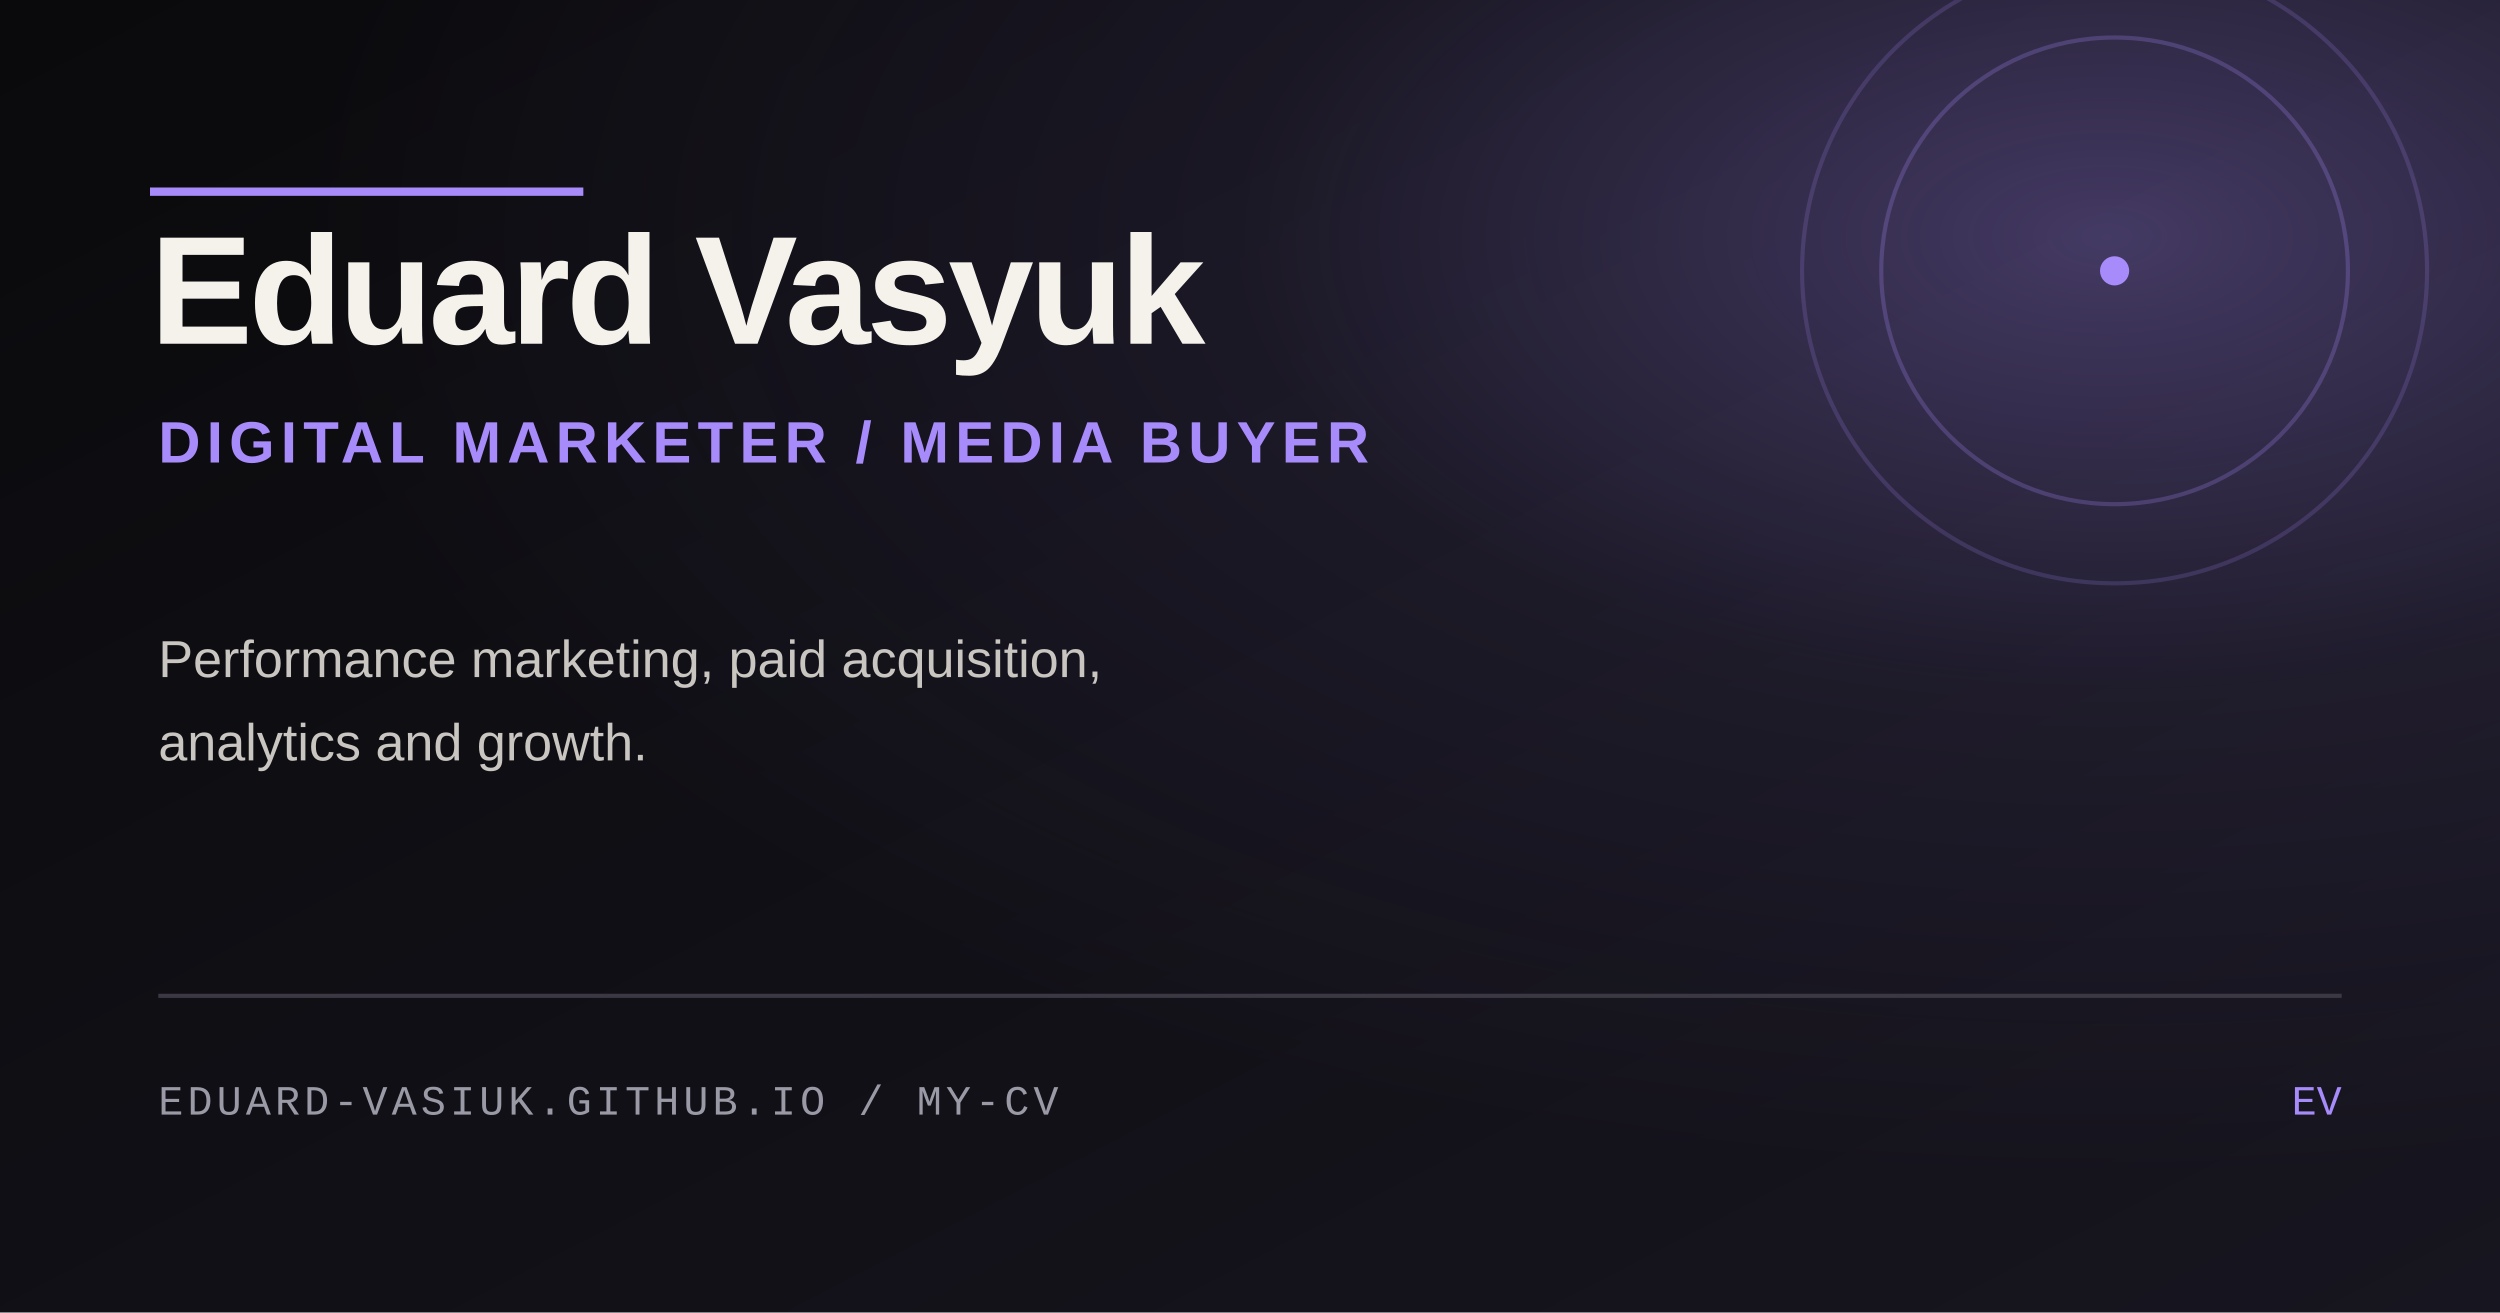
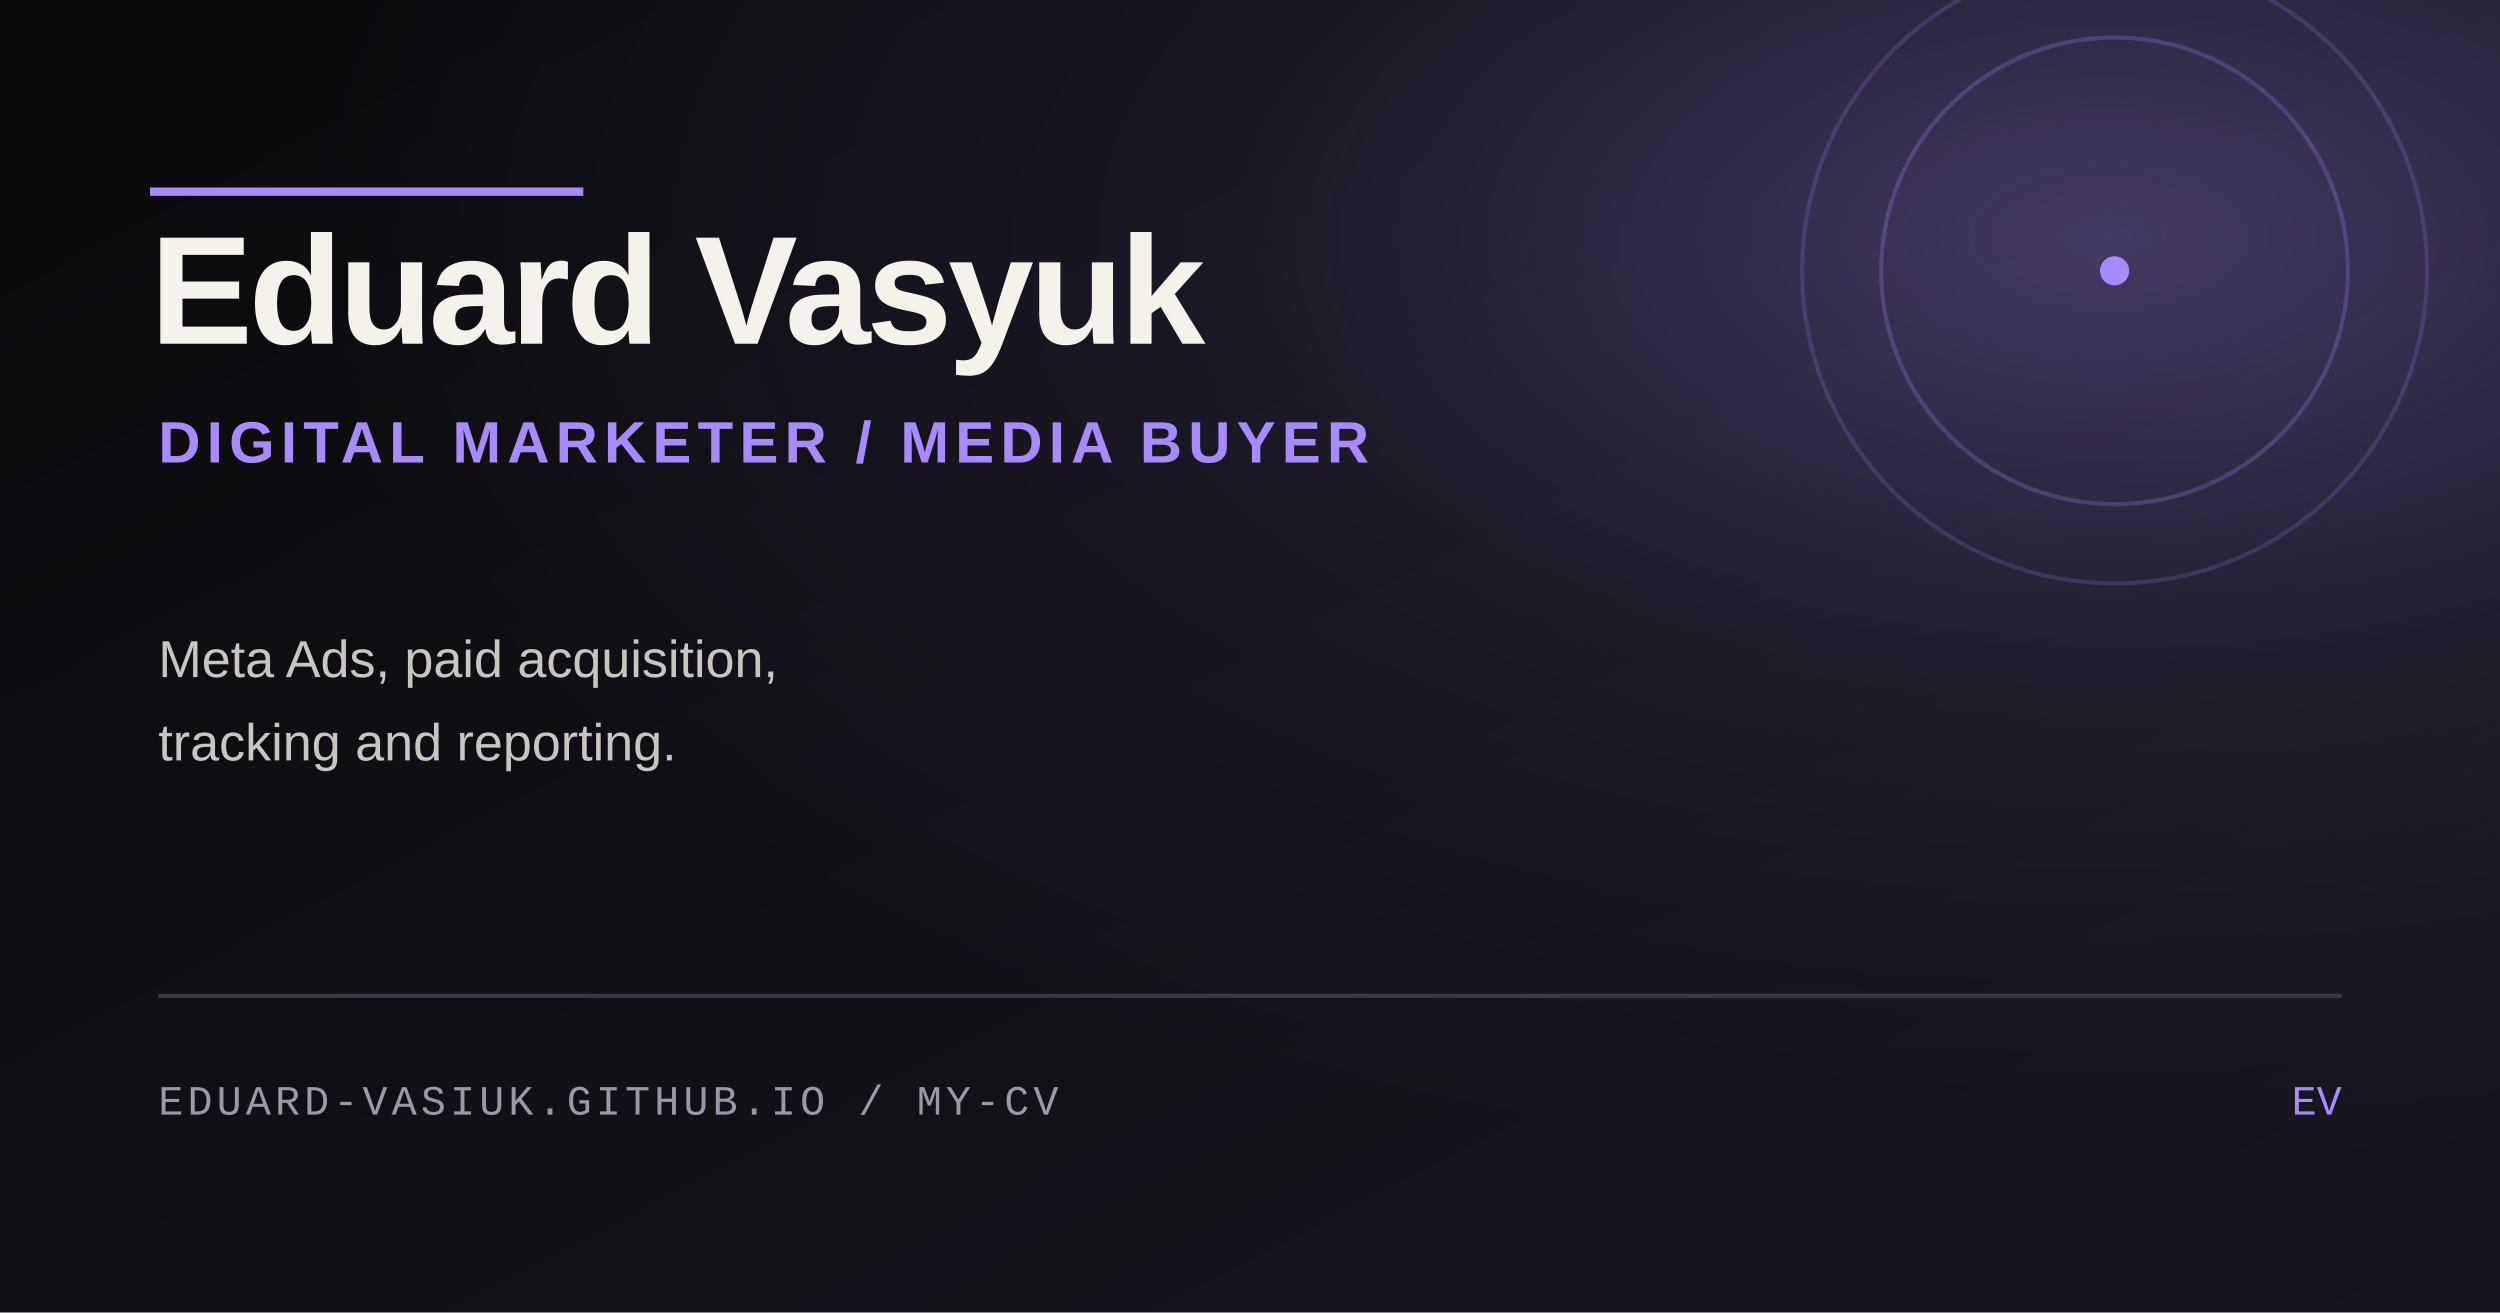
<svg xmlns="http://www.w3.org/2000/svg" width="1200" height="630" viewBox="0 0 1200 630" role="img" aria-labelledby="title desc">
  <defs>
    <linearGradient id="bg" x1="0" y1="0" x2="1" y2="1">
      <stop offset="0" stop-color="#0a0a0c" />
      <stop offset="1" stop-color="#17151f" />
    </linearGradient>
    <radialGradient id="glow" cx="84%" cy="18%" r="72%">
      <stop offset="0" stop-color="#a78bfa" stop-opacity=".34" />
      <stop offset=".48" stop-color="#a78bfa" stop-opacity=".08" />
      <stop offset="1" stop-color="#a78bfa" stop-opacity="0" />
    </radialGradient>
  </defs>
  <rect width="1200" height="630" fill="url(#bg)" />
  <rect width="1200" height="630" fill="url(#glow)" />
  <circle cx="1015" cy="130" r="150" fill="none" stroke="#a78bfa" stroke-opacity=".18" stroke-width="2" />
  <circle cx="1015" cy="130" r="112" fill="none" stroke="#a78bfa" stroke-opacity=".25" stroke-width="2" />
  <circle cx="1015" cy="130" r="7" fill="#a78bfa" />
  <path d="M72 92H280" stroke="#a78bfa" stroke-width="4" />
  <text x="72" y="165" fill="#f5f2ec" font-family="Arial, Helvetica, sans-serif" font-size="74" font-weight="700" letter-spacing="-2">Eduard Vasyuk</text>
  <text x="76" y="222" fill="#a78bfa" font-family="Arial, Helvetica, sans-serif" font-size="28" font-weight="700" letter-spacing="3">DIGITAL MARKETER / MEDIA BUYER</text>
-   <text x="76" y="325" fill="#c9c5c0" font-family="Arial, Helvetica, sans-serif" font-size="25">Performance marketing, paid acquisition,</text>
-   <text x="76" y="365" fill="#c9c5c0" font-family="Arial, Helvetica, sans-serif" font-size="25">analytics and growth.</text>
+   <text x="76" y="325" fill="#c9c5c0" font-family="Arial, Helvetica, sans-serif" font-size="25">Meta Ads, paid acquisition,</text>
+   <text x="76" y="365" fill="#c9c5c0" font-family="Arial, Helvetica, sans-serif" font-size="25">tracking and reporting.</text>
  <line x1="76" y1="478" x2="1124" y2="478" stroke="#3b3843" stroke-width="2" />
  <text x="76" y="535" fill="#9a9aa6" font-family="Courier New, monospace" font-size="20" letter-spacing="2">EDUARD-VASIUK.GITHUB.IO / MY-CV</text>
  <text x="1124" y="535" text-anchor="end" fill="#a78bfa" font-family="Courier New, monospace" font-size="20">EV</text>
</svg>
